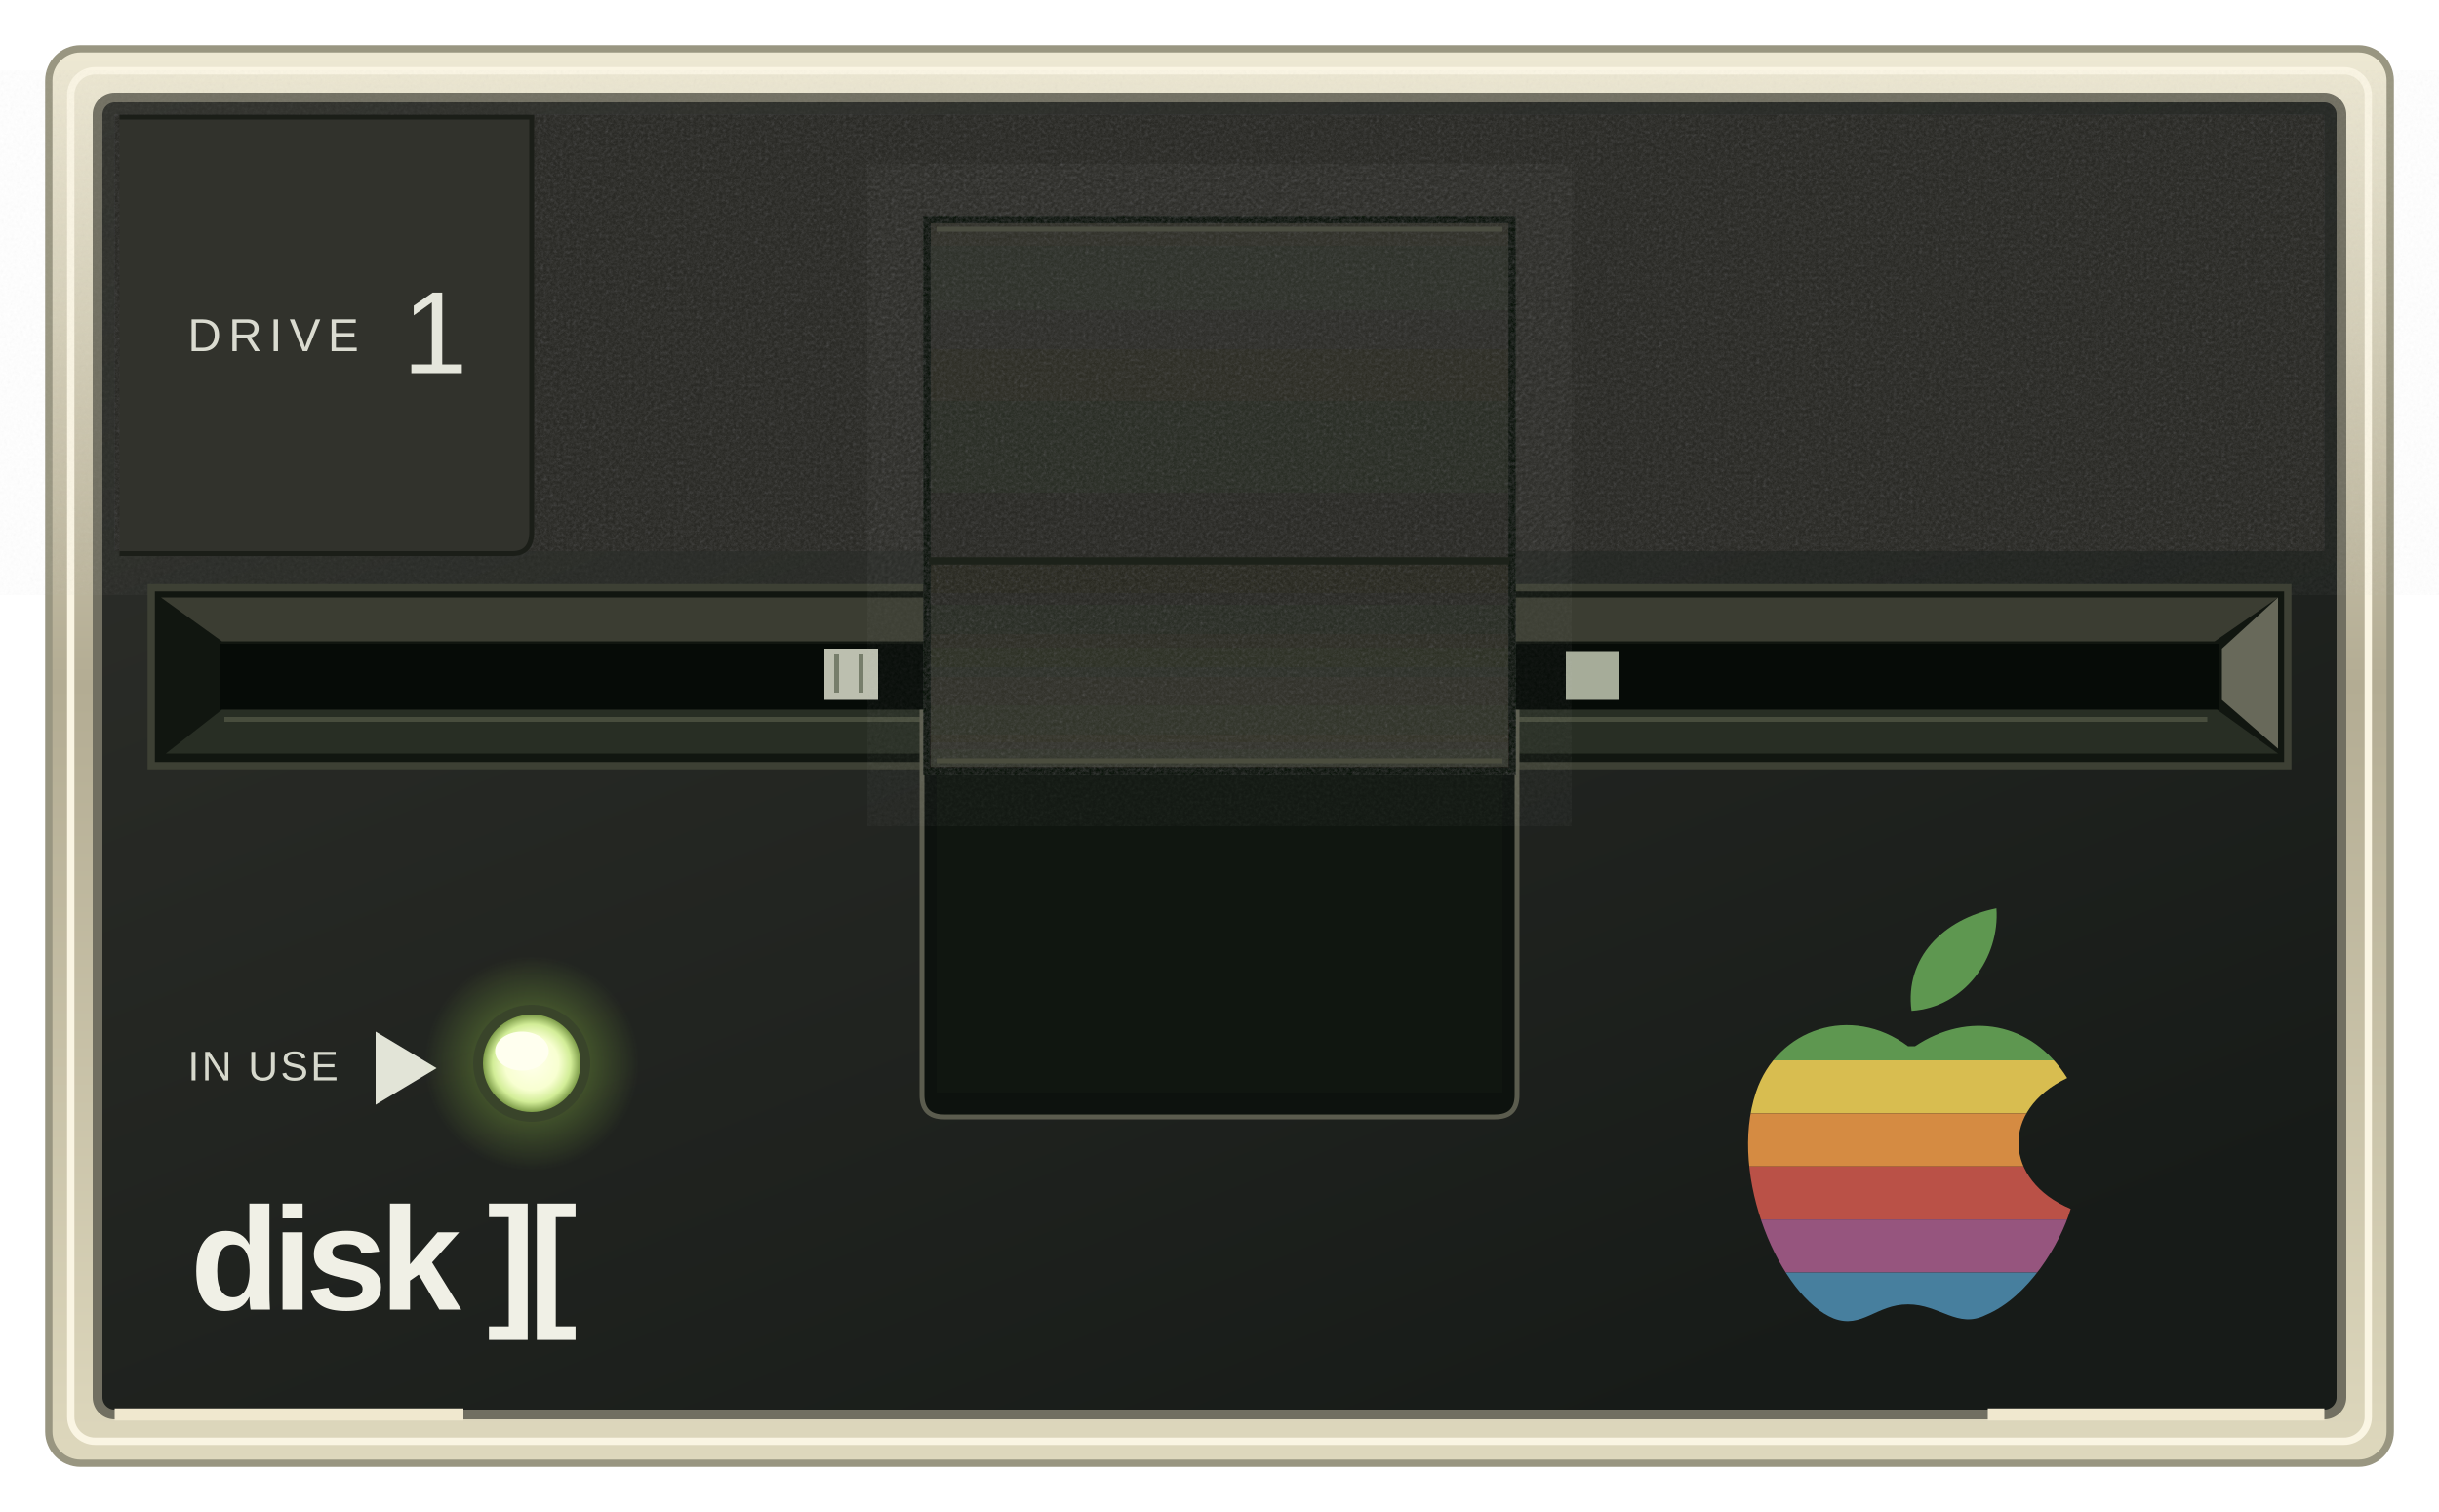
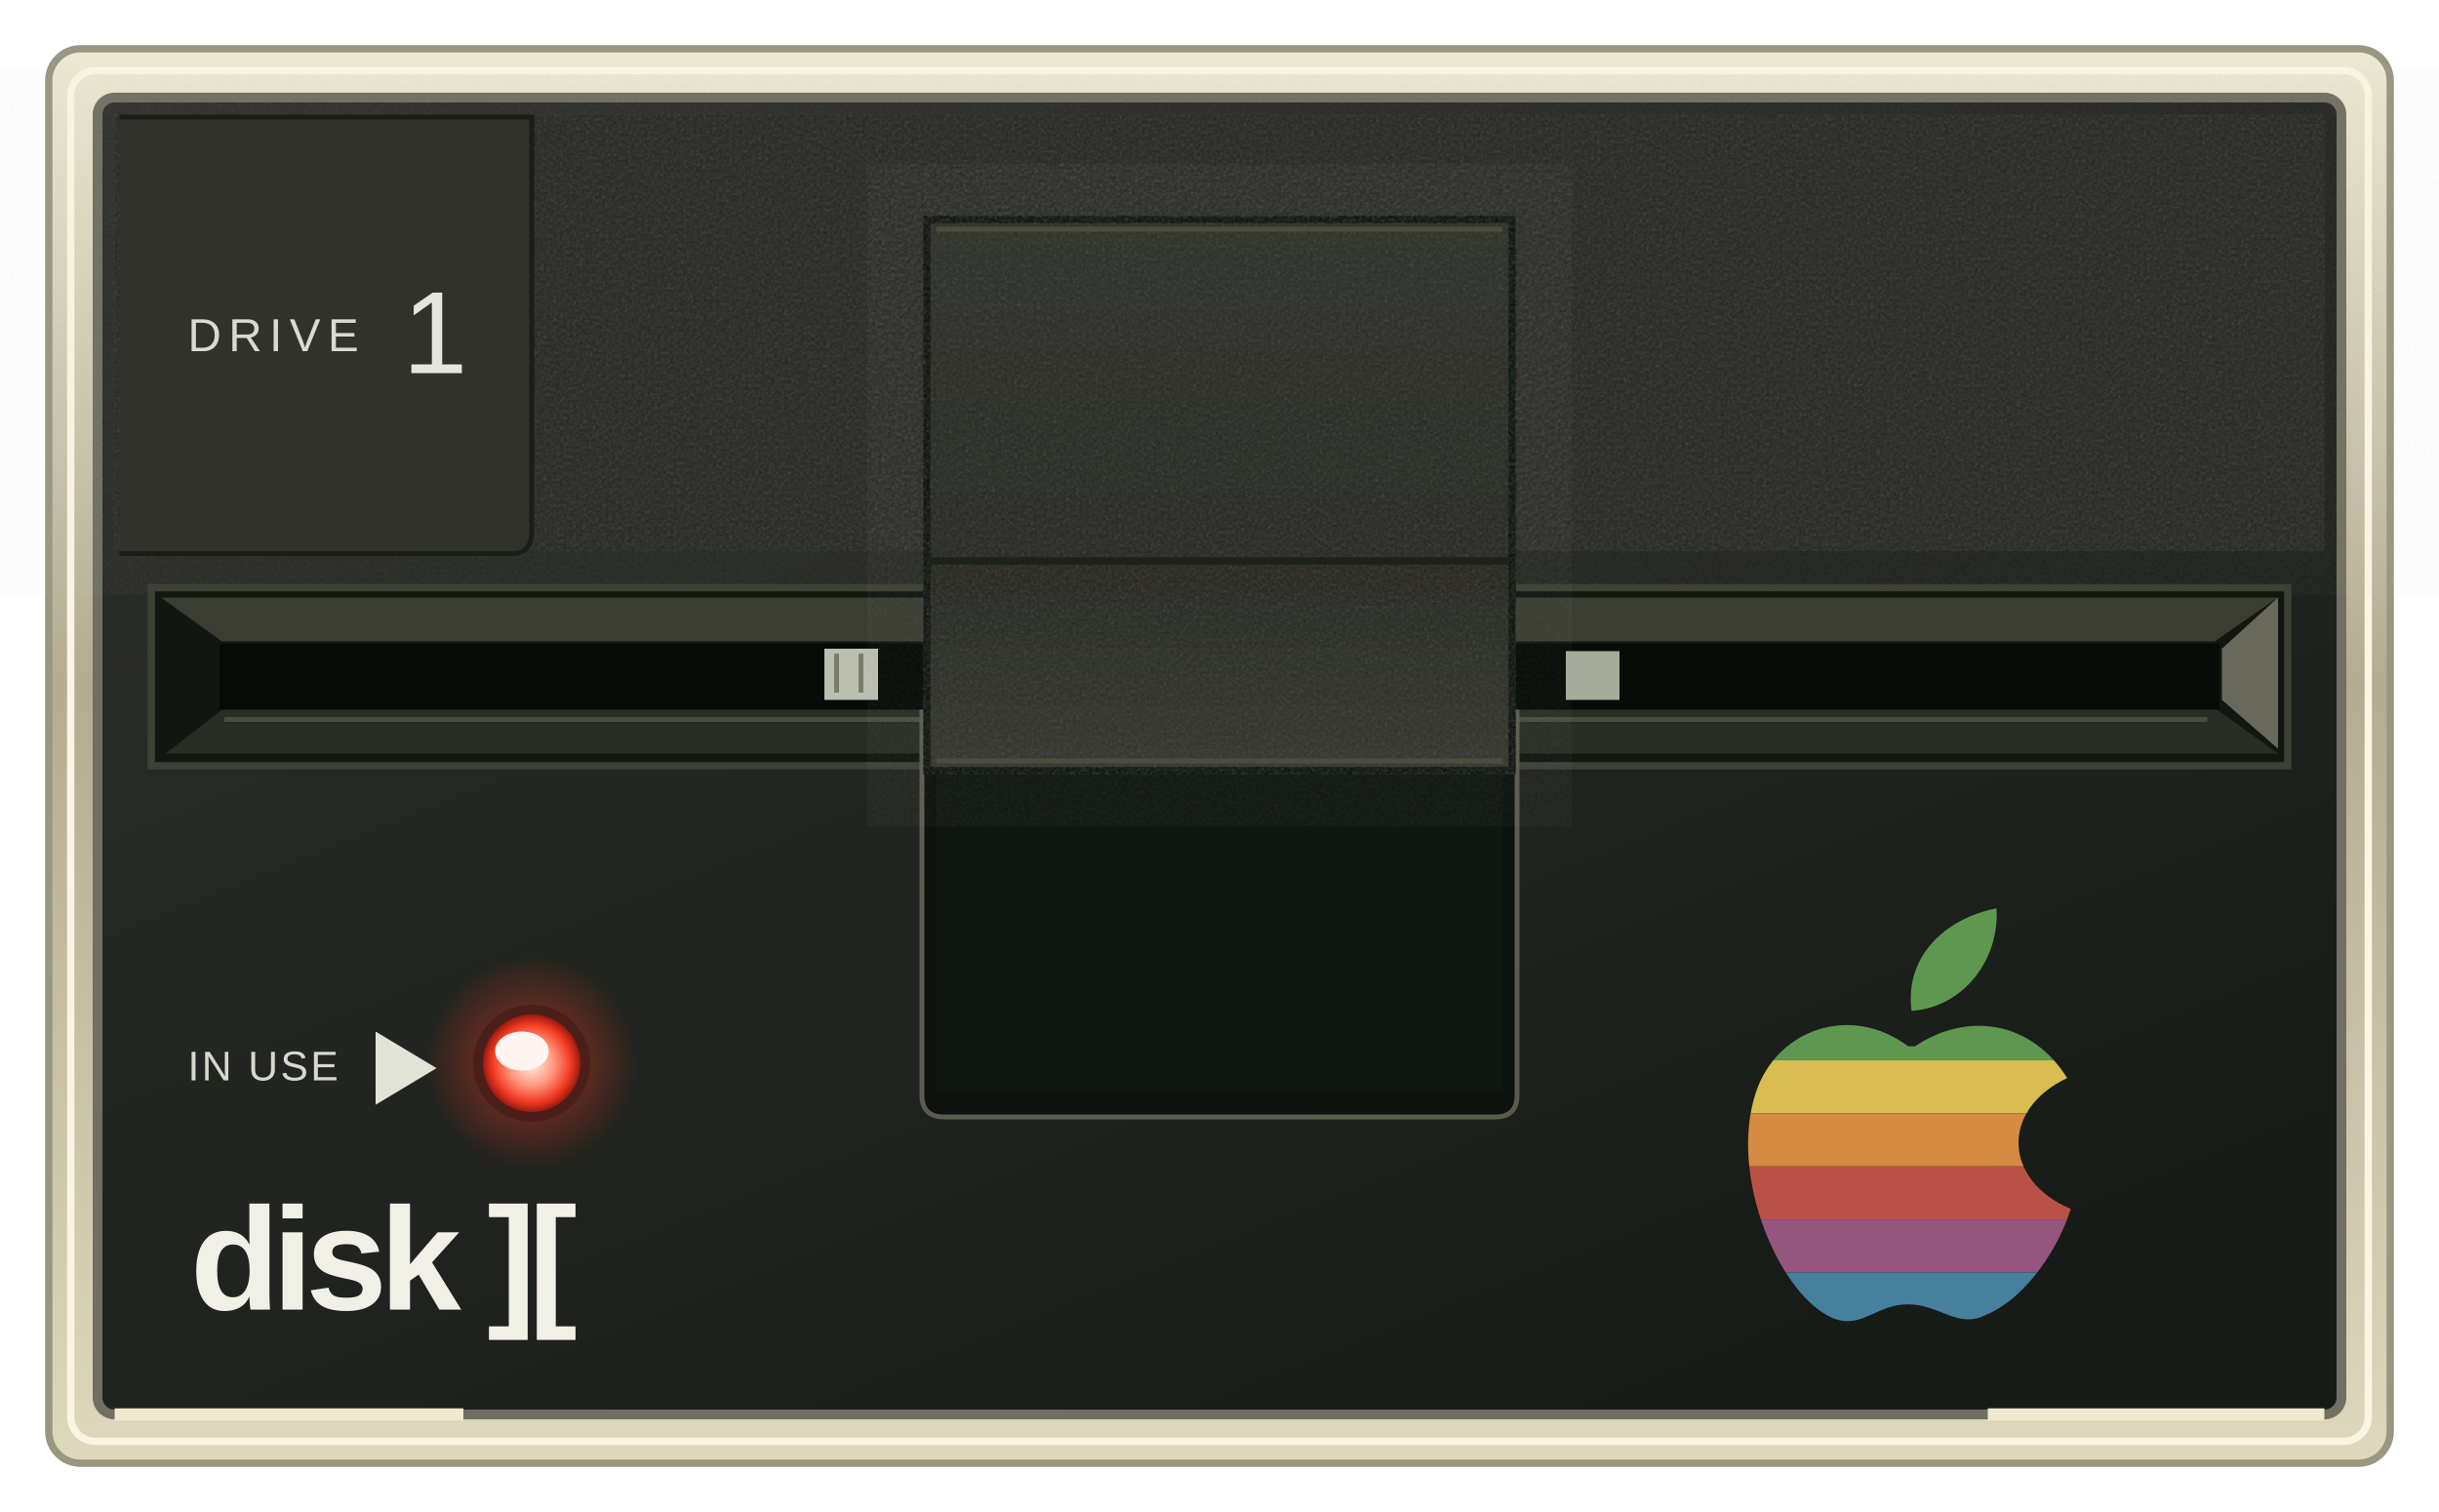
<svg xmlns="http://www.w3.org/2000/svg" width="1000" height="620" viewBox="0 0 1000 620" role="img" aria-labelledby="title desc">
  <defs>
    <linearGradient id="rim" x2="0" y2="1">
      <stop stop-color="#eee9d4" />
      <stop offset=".45" stop-color="#b3ac93" />
      <stop offset="1" stop-color="#ded8bd" />
    </linearGradient>
    <linearGradient id="black" x2=".7" y2="1">
      <stop stop-color="#30312c" />
      <stop offset="1" stop-color="#171b18" />
    </linearGradient>
    <linearGradient id="handle" x2="0" y2="1">
      <stop stop-color="#30312b" />
      <stop offset=".66" stop-color="#292b24" />
      <stop offset="1" stop-color="#36382e" />
    </linearGradient>
    <radialGradient id="lamp">
-       <stop stop-color="#ffffeb" />
-       <stop offset=".55" stop-color="#f8ffd1" />
-       <stop offset=".8" stop-color="#d2ed97" />
-       <stop offset="1" stop-color="#7d9c49" />
+       <stop stop-color="#fff1ea" />
+       <stop offset=".45" stop-color="#ff9a80" />
+       <stop offset=".8" stop-color="#f23b22" />
+       <stop offset="1" stop-color="#9a1a10" />
    </radialGradient>
    <radialGradient id="glow">
-       <stop stop-color="#a9e44d" stop-opacity=".5" />
-       <stop offset="1" stop-color="#a9e44d" stop-opacity="0" />
+       <stop stop-color="#ff3a1e" stop-opacity=".55" />
+       <stop offset="1" stop-color="#ff3a1e" stop-opacity="0" />
    </radialGradient>
    <filter id="texture">
      <feTurbulence type="fractalNoise" baseFrequency=".75" numOctaves="3" stitchTiles="stitch" />
      <feColorMatrix type="saturate" values="0" />
      <feComponentTransfer>
        <feFuncA type="linear" slope=".075" />
      </feComponentTransfer>
      <feBlend in="SourceGraphic" mode="soft-light" />
    </filter>
    <clipPath id="apple">
      <path d="M54 40C38 28 17 35 11 53C3 77 18 111 33 117C41 120 45 113 54 113C63 113 68 120 76 116C88 111 97 96 100 86C81 78 80 58 99 49C89 33 71 30 56 40ZM55 30C53 15 64 4 79 1C80 15 70 29 55 30Z" />
    </clipPath>
  </defs>
  <rect x="20" y="20" width="960" height="580" rx="13" fill="url(#rim)" stroke="#999681" stroke-width="3" />
  <rect x="29" y="29" width="942" height="562" rx="10" fill="none" stroke="#faf5e3" stroke-width="3" />
  <rect x="40" y="40" width="920" height="540" rx="7" fill="url(#black)" stroke="#716f61" stroke-width="4" />
  <path d="M47 47H953V226H620V90H380V226H47Z" fill="#2b2c26" filter="url(#texture)" />
  <path d="M49 48H218V218Q218 227 210 227H49" fill="#31322c" stroke="#1b1e18" stroke-width="2" />
  <text x="77" y="144" fill="#dadbd0" font-family="Arial, Helvetica, sans-serif" font-size="19" letter-spacing="3">DRIVE</text>
  <text x="165" y="153" fill="#e5e6dc" font-family="Arial, Helvetica, sans-serif" font-size="48">1</text>
  <path d="M62 241H938V314H62Z" fill="#111610" stroke="#3d4034" stroke-width="3" />
  <path d="M66 245H934L908 263H91Z" fill="#3b3d32" />
  <path d="M90 264H910V291H90Z" fill="#060b07" />
  <path d="M68 309L91 291H909L934 309Z" fill="#282e24" />
  <path d="M934 245L911 266V287L934 307Z" fill="#68695a" />
  <path d="M92 295H905" stroke="#484d3d" stroke-width="2" />
  <rect x="338" y="266" width="22" height="21" fill="#bcbfaf" />
  <path d="M343 268V284M353 268V284" stroke="#777e6b" stroke-width="2" />
  <rect x="642" y="267" width="22" height="20" fill="#a6ac99" />
  <path d="M378 292H622V449Q622 458 613 458H387Q378 458 378 449Z" fill="#0d120e" stroke="#5b5c4e" stroke-width="2" />
  <path d="M384 305H616V448H384Z" fill="#101610" />
  <path d="M380 90H620V316H380Z" fill="url(#handle)" stroke="#11160f" stroke-width="3" filter="url(#texture)" />
  <path d="M384 94H616" stroke="#4b4d41" stroke-width="2" />
  <path d="M381 230H619" stroke="#1d221a" stroke-width="3" />
  <path d="M384 312H616" stroke="#4b4d3e" stroke-width="2" />
  <text x="77" y="443" fill="#d7d9cd" font-family="Arial, Helvetica, sans-serif" font-size="17" letter-spacing="1">IN USE</text>
  <path d="M154 423L179 438L154 453Z" fill="#e2e4d7" />
  <circle cx="218" cy="436" r="44" fill="url(#glow)" />
-   <circle cx="218" cy="436" r="24" fill="#39442a" />
+   <circle cx="218" cy="436" r="24" fill="#4a1f1a" />
  <circle cx="218" cy="436" r="20" fill="url(#lamp)" />
-   <ellipse cx="214" cy="431" rx="11" ry="8" fill="#ffffef" />
+   <ellipse cx="214" cy="431" rx="11" ry="8" fill="#fff4ef" />
  <text x="78" y="537" fill="#f0f0e6" font-family="Arial, Helvetica, sans-serif" font-size="60" font-weight="900" letter-spacing="-3">disk ][</text>
  <g transform="translate(704 371) scale(1.45)" clip-path="url(#apple)">
    <path fill="#5e9750" d="M0 0H110V44H0Z" />
    <path fill="#d8bd50" d="M0 44H110V59H0Z" />
    <path fill="#d58b42" d="M0 59H110V74H0Z" />
    <path fill="#ba5147" d="M0 74H110V89H0Z" />
    <path fill="#96557e" d="M0 89H110V104H0Z" />
    <path fill="#477f9e" d="M0 104H110V125H0Z" />
  </g>
  <path d="M47 580H190M815 580H953" stroke="#f0e8cf" stroke-width="5" />
</svg>
